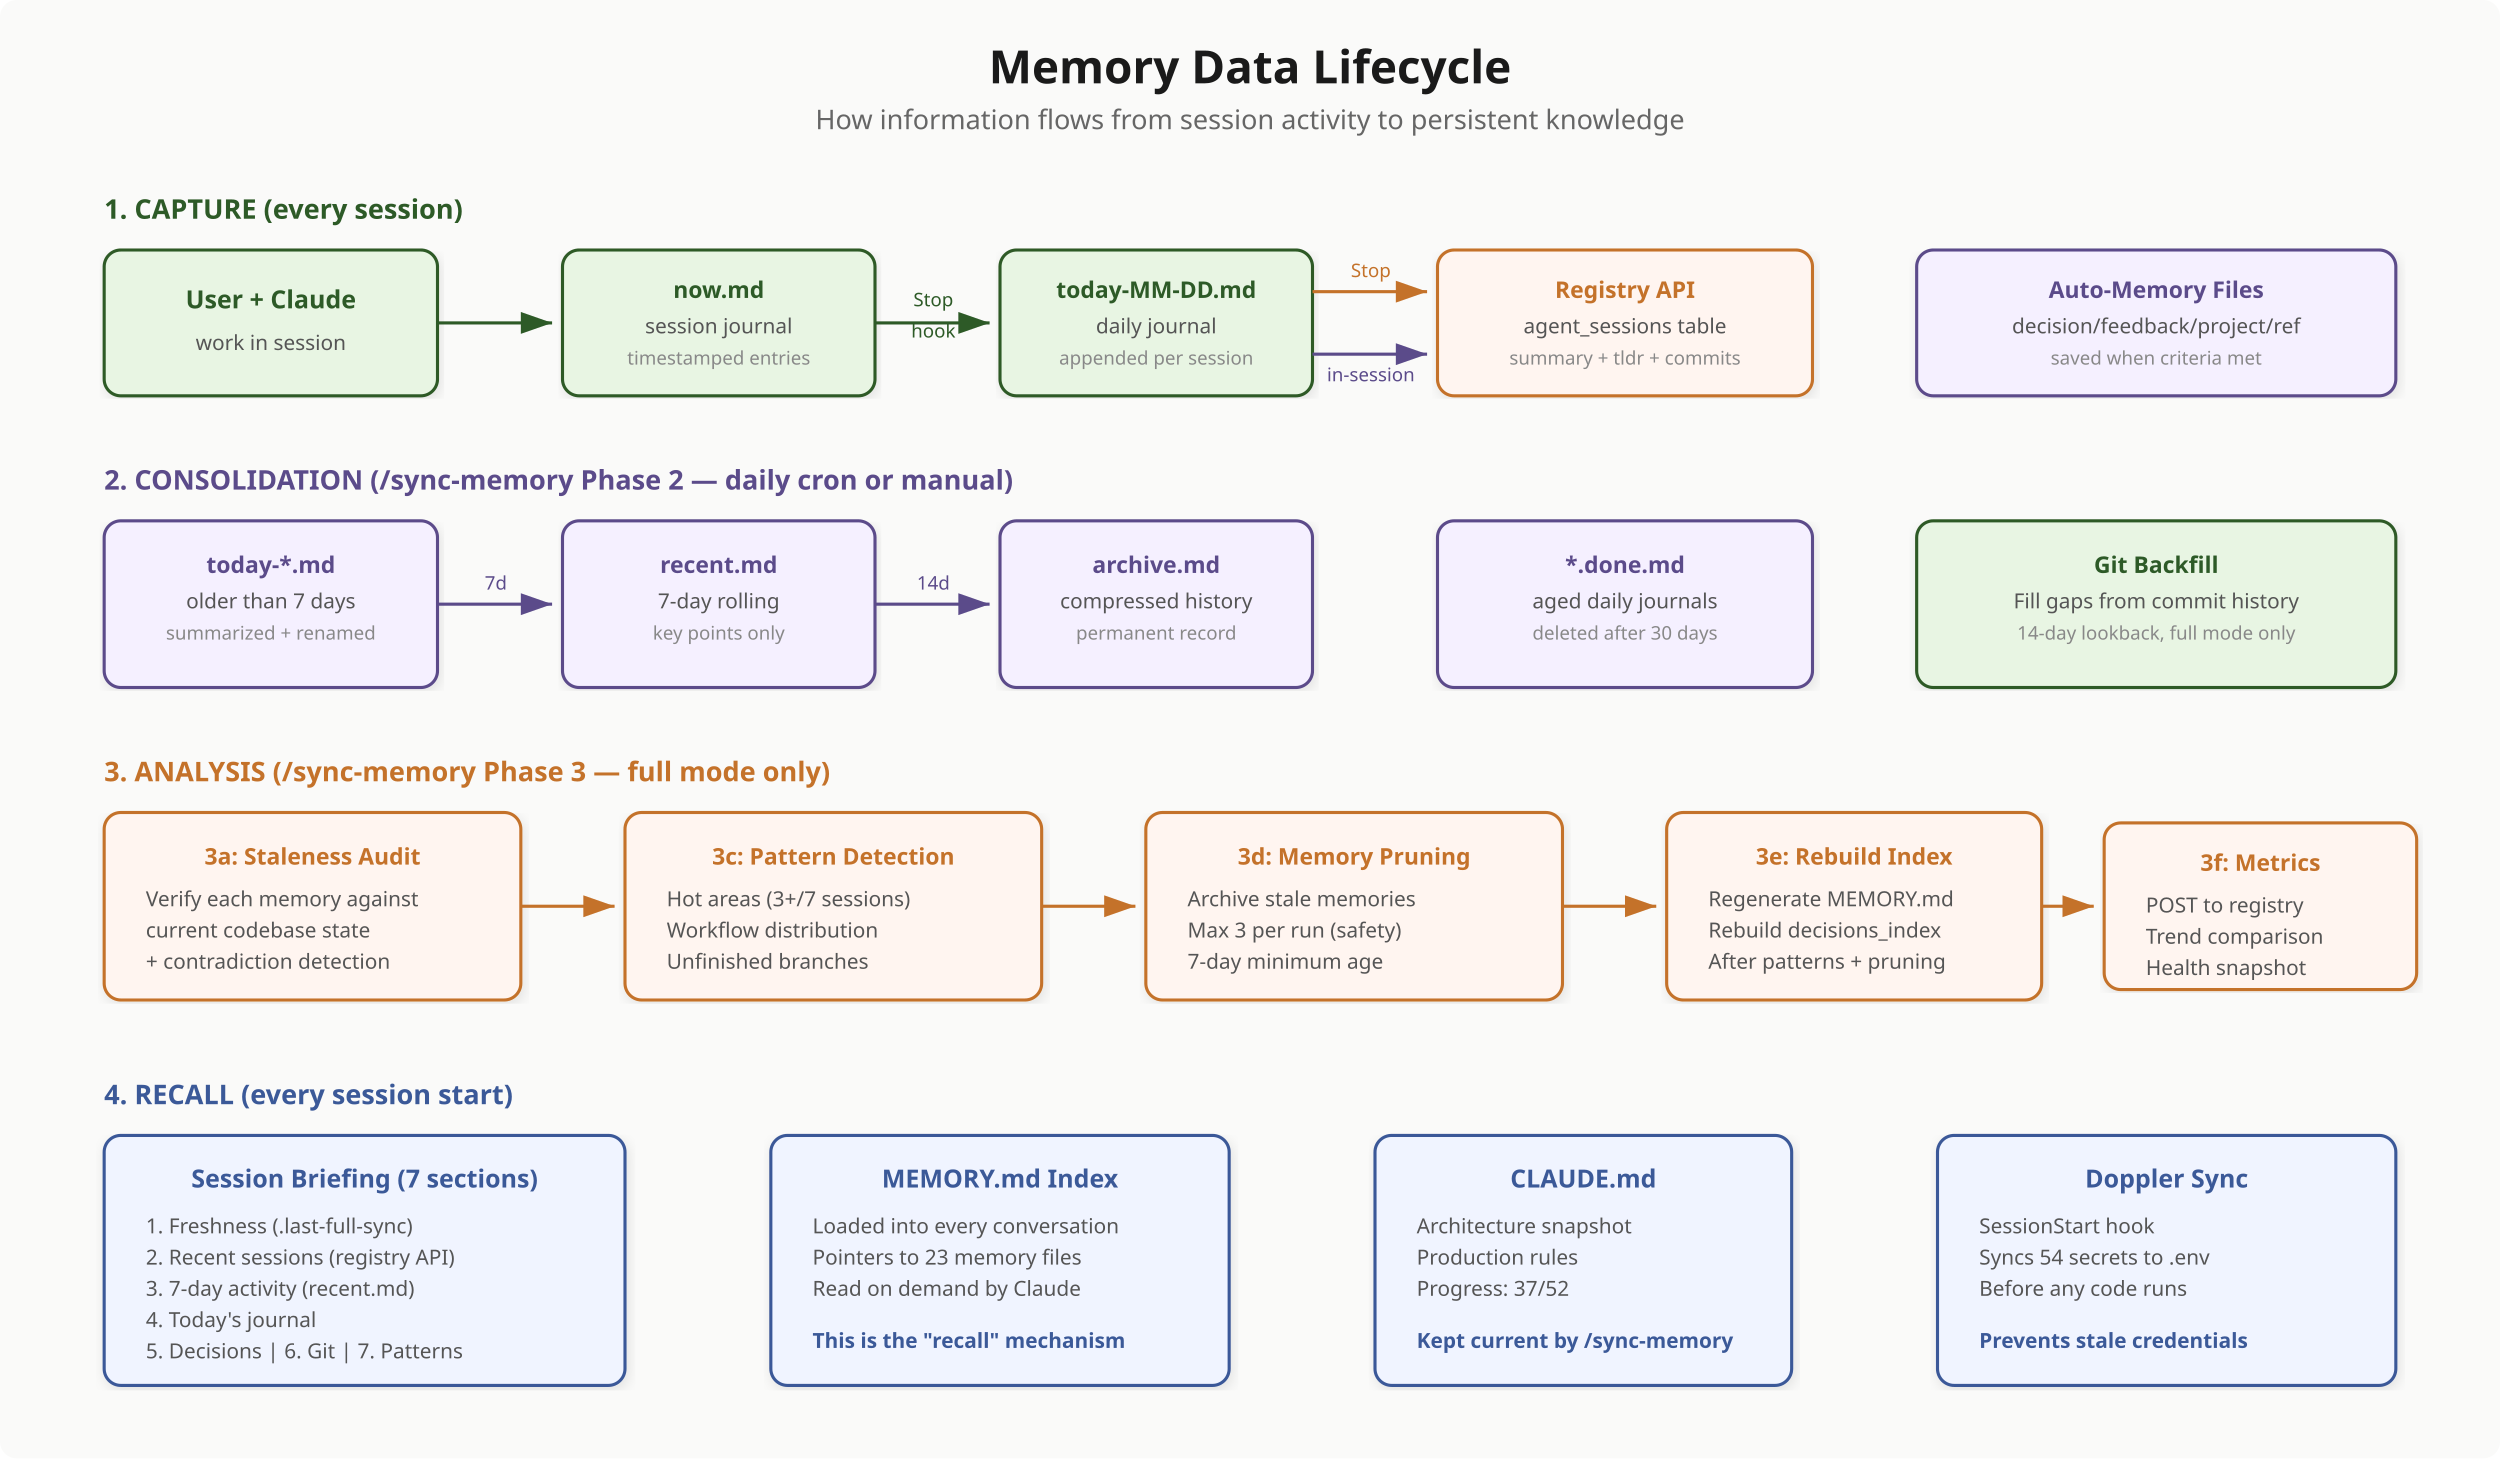
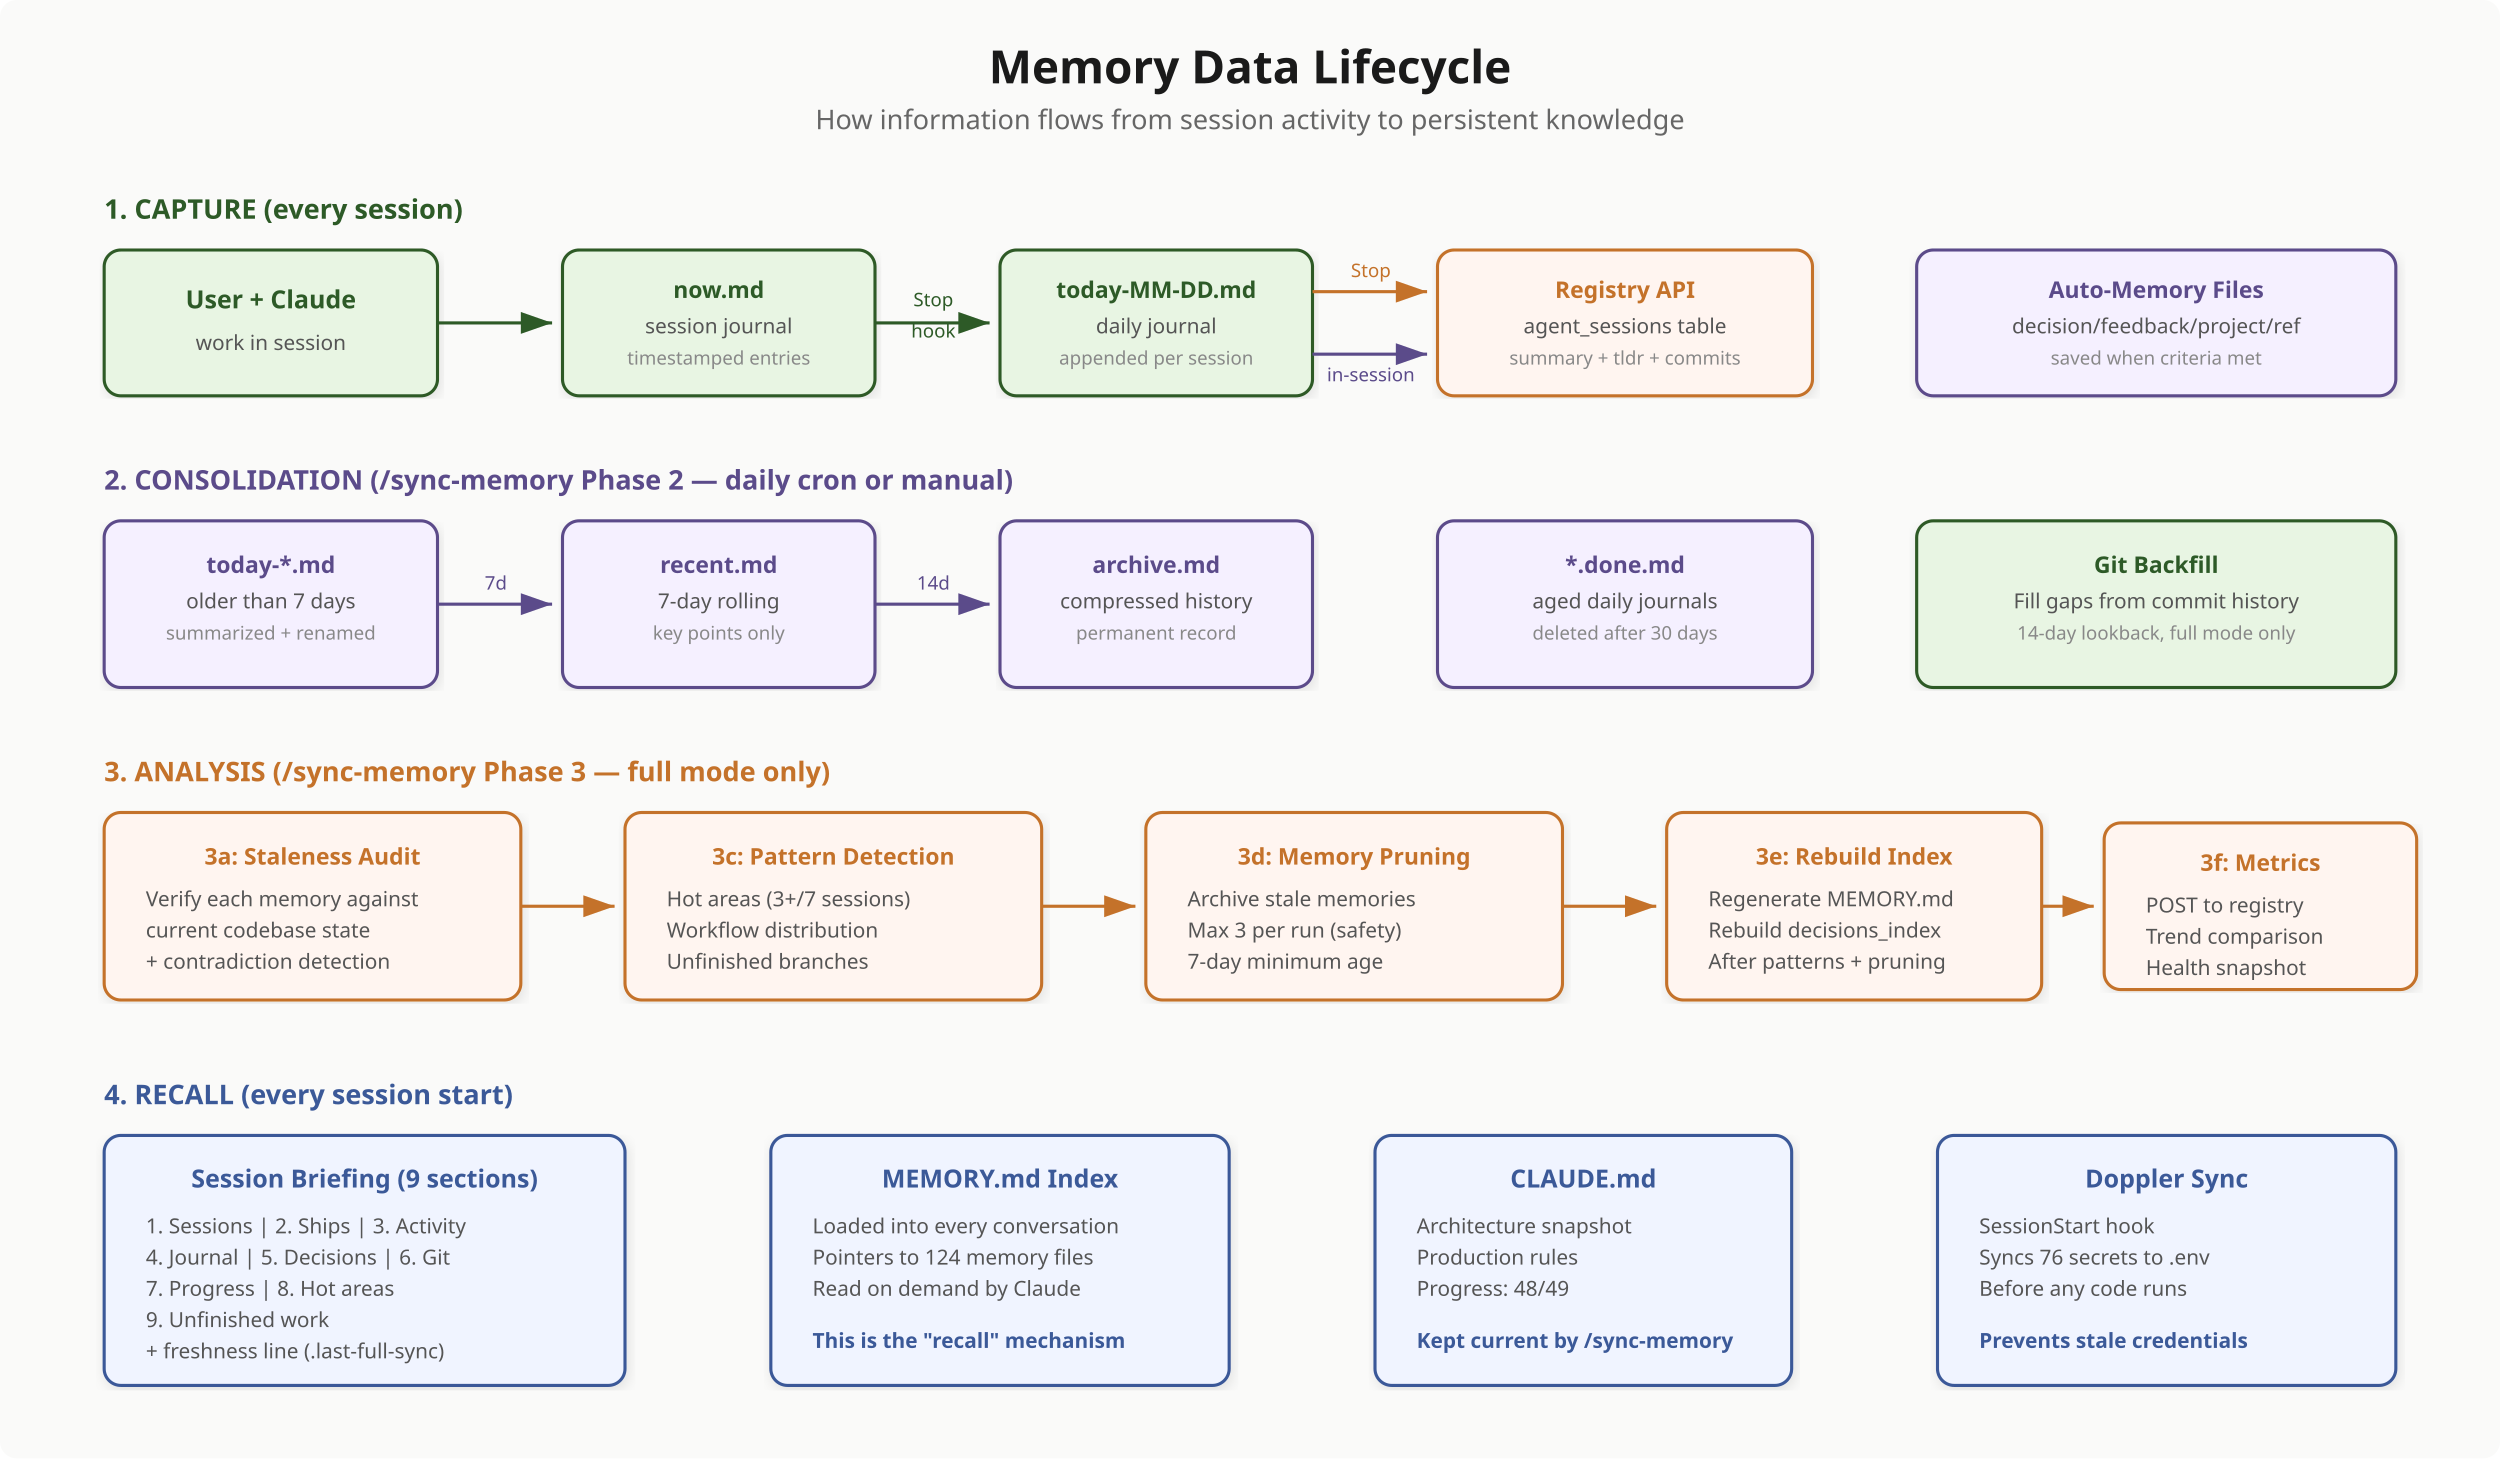
<svg xmlns="http://www.w3.org/2000/svg" viewBox="0 0 1200 700" font-family="'Plus Jakarta Sans', 'Segoe UI', system-ui, sans-serif">
  <defs>
    <marker id="arr" markerWidth="10" markerHeight="7" refX="10" refY="3.5" orient="auto">
      <polygon points="0 0, 10 3.5, 0 7" fill="#2D5A27" />
    </marker>
    <marker id="arr-purple" markerWidth="10" markerHeight="7" refX="10" refY="3.5" orient="auto">
      <polygon points="0 0, 10 3.5, 0 7" fill="#5B4B8A" />
    </marker>
    <marker id="arr-orange" markerWidth="10" markerHeight="7" refX="10" refY="3.5" orient="auto">
      <polygon points="0 0, 10 3.5, 0 7" fill="#C4722A" />
    </marker>
    <filter id="sh" x="-2%" y="-2%" width="104%" height="104%">
      <feDropShadow dx="1" dy="2" stdDeviation="3" flood-opacity="0.1" />
    </filter>
  </defs>
  <rect width="1200" height="700" fill="#FAFAF9" rx="8" />
  <text x="600" y="40" text-anchor="middle" font-size="22" font-weight="700" fill="#1a1a1a">Memory Data Lifecycle</text>
  <text x="600" y="62" text-anchor="middle" font-size="13" fill="#666">How information flows from session activity to persistent knowledge</text>
  <text x="50" y="105" font-size="13" font-weight="700" fill="#2D5A27">1. CAPTURE (every session)</text>
  <rect x="50" y="120" width="160" height="70" rx="8" fill="#E8F5E3" stroke="#2D5A27" stroke-width="1.5" filter="url(#sh)" />
  <text x="130" y="148" text-anchor="middle" font-size="12" font-weight="600" fill="#2D5A27">User + Claude</text>
  <text x="130" y="168" text-anchor="middle" font-size="10" fill="#555">work in session</text>
  <line x1="210" y1="155" x2="265" y2="155" stroke="#2D5A27" stroke-width="1.5" marker-end="url(#arr)" />
  <rect x="270" y="120" width="150" height="70" rx="8" fill="#E8F5E3" stroke="#2D5A27" stroke-width="1.5" filter="url(#sh)" />
  <text x="345" y="143" text-anchor="middle" font-size="11" font-weight="600" fill="#2D5A27">now.md</text>
  <text x="345" y="160" text-anchor="middle" font-size="10" fill="#555">session journal</text>
  <text x="345" y="175" text-anchor="middle" font-size="9" fill="#888">timestamped entries</text>
  <line x1="420" y1="155" x2="475" y2="155" stroke="#2D5A27" stroke-width="1.5" marker-end="url(#arr)" />
  <text x="448" y="147" text-anchor="middle" font-size="9" fill="#2D5A27">Stop</text>
  <text x="448" y="162" text-anchor="middle" font-size="9" fill="#2D5A27">hook</text>
  <rect x="480" y="120" width="150" height="70" rx="8" fill="#E8F5E3" stroke="#2D5A27" stroke-width="1.5" filter="url(#sh)" />
  <text x="555" y="143" text-anchor="middle" font-size="11" font-weight="600" fill="#2D5A27">today-MM-DD.md</text>
  <text x="555" y="160" text-anchor="middle" font-size="10" fill="#555">daily journal</text>
  <text x="555" y="175" text-anchor="middle" font-size="9" fill="#888">appended per session</text>
  <line x1="630" y1="140" x2="685" y2="140" stroke="#C4722A" stroke-width="1.5" marker-end="url(#arr-orange)" />
  <text x="658" y="133" text-anchor="middle" font-size="9" fill="#C4722A">Stop</text>
  <rect x="690" y="120" width="180" height="70" rx="8" fill="#FFF5F0" stroke="#C4722A" stroke-width="1.5" filter="url(#sh)" />
  <text x="780" y="143" text-anchor="middle" font-size="11" font-weight="600" fill="#C4722A">Registry API</text>
  <text x="780" y="160" text-anchor="middle" font-size="10" fill="#555">agent_sessions table</text>
  <text x="780" y="175" text-anchor="middle" font-size="9" fill="#888">summary + tldr + commits</text>
  <line x1="630" y1="170" x2="685" y2="170" stroke="#5B4B8A" stroke-width="1.5" marker-end="url(#arr-purple)" />
  <text x="658" y="183" text-anchor="middle" font-size="9" fill="#5B4B8A">in-session</text>
  <rect x="920" y="120" width="230" height="70" rx="8" fill="#F5F0FF" stroke="#5B4B8A" stroke-width="1.5" filter="url(#sh)" />
  <text x="1035" y="143" text-anchor="middle" font-size="11" font-weight="600" fill="#5B4B8A">Auto-Memory Files</text>
  <text x="1035" y="160" text-anchor="middle" font-size="10" fill="#555">decision/feedback/project/ref</text>
  <text x="1035" y="175" text-anchor="middle" font-size="9" fill="#888">saved when criteria met</text>
  <text x="50" y="235" font-size="13" font-weight="700" fill="#5B4B8A">2. CONSOLIDATION (/sync-memory Phase 2 — daily cron or manual)</text>
  <rect x="50" y="250" width="160" height="80" rx="8" fill="#F5F0FF" stroke="#5B4B8A" stroke-width="1.5" filter="url(#sh)" />
  <text x="130" y="275" text-anchor="middle" font-size="11" font-weight="600" fill="#5B4B8A">today-*.md</text>
  <text x="130" y="292" text-anchor="middle" font-size="10" fill="#555">older than 7 days</text>
  <text x="130" y="307" text-anchor="middle" font-size="9" fill="#888">summarized + renamed</text>
  <line x1="210" y1="290" x2="265" y2="290" stroke="#5B4B8A" stroke-width="1.5" marker-end="url(#arr-purple)" />
  <text x="238" y="283" text-anchor="middle" font-size="9" fill="#5B4B8A">7d</text>
  <rect x="270" y="250" width="150" height="80" rx="8" fill="#F5F0FF" stroke="#5B4B8A" stroke-width="1.5" filter="url(#sh)" />
  <text x="345" y="275" text-anchor="middle" font-size="11" font-weight="600" fill="#5B4B8A">recent.md</text>
  <text x="345" y="292" text-anchor="middle" font-size="10" fill="#555">7-day rolling</text>
  <text x="345" y="307" text-anchor="middle" font-size="9" fill="#888">key points only</text>
  <line x1="420" y1="290" x2="475" y2="290" stroke="#5B4B8A" stroke-width="1.5" marker-end="url(#arr-purple)" />
  <text x="448" y="283" text-anchor="middle" font-size="9" fill="#5B4B8A">14d</text>
  <rect x="480" y="250" width="150" height="80" rx="8" fill="#F5F0FF" stroke="#5B4B8A" stroke-width="1.5" filter="url(#sh)" />
  <text x="555" y="275" text-anchor="middle" font-size="11" font-weight="600" fill="#5B4B8A">archive.md</text>
  <text x="555" y="292" text-anchor="middle" font-size="10" fill="#555">compressed history</text>
  <text x="555" y="307" text-anchor="middle" font-size="9" fill="#888">permanent record</text>
  <rect x="690" y="250" width="180" height="80" rx="8" fill="#F5F0FF" stroke="#5B4B8A" stroke-width="1.5" filter="url(#sh)" />
  <text x="780" y="275" text-anchor="middle" font-size="11" font-weight="600" fill="#5B4B8A">*.done.md</text>
  <text x="780" y="292" text-anchor="middle" font-size="10" fill="#555">aged daily journals</text>
  <text x="780" y="307" text-anchor="middle" font-size="9" fill="#888">deleted after 30 days</text>
  <rect x="920" y="250" width="230" height="80" rx="8" fill="#E8F5E3" stroke="#2D5A27" stroke-width="1.5" filter="url(#sh)" />
  <text x="1035" y="275" text-anchor="middle" font-size="11" font-weight="600" fill="#2D5A27">Git Backfill</text>
  <text x="1035" y="292" text-anchor="middle" font-size="10" fill="#555">Fill gaps from commit history</text>
  <text x="1035" y="307" text-anchor="middle" font-size="9" fill="#888">14-day lookback, full mode only</text>
  <text x="50" y="375" font-size="13" font-weight="700" fill="#C4722A">3. ANALYSIS (/sync-memory Phase 3 — full mode only)</text>
  <rect x="50" y="390" width="200" height="90" rx="8" fill="#FFF5F0" stroke="#C4722A" stroke-width="1.5" filter="url(#sh)" />
  <text x="150" y="415" text-anchor="middle" font-size="11" font-weight="600" fill="#C4722A">3a: Staleness Audit</text>
  <text x="70" y="435" font-size="10" fill="#555">Verify each memory against</text>
  <text x="70" y="450" font-size="10" fill="#555">current codebase state</text>
  <text x="70" y="465" font-size="10" fill="#555">+ contradiction detection</text>
  <line x1="250" y1="435" x2="295" y2="435" stroke="#C4722A" stroke-width="1.5" marker-end="url(#arr-orange)" />
  <rect x="300" y="390" width="200" height="90" rx="8" fill="#FFF5F0" stroke="#C4722A" stroke-width="1.5" filter="url(#sh)" />
  <text x="400" y="415" text-anchor="middle" font-size="11" font-weight="600" fill="#C4722A">3c: Pattern Detection</text>
  <text x="320" y="435" font-size="10" fill="#555">Hot areas (3+/7 sessions)</text>
  <text x="320" y="450" font-size="10" fill="#555">Workflow distribution</text>
  <text x="320" y="465" font-size="10" fill="#555">Unfinished branches</text>
  <line x1="500" y1="435" x2="545" y2="435" stroke="#C4722A" stroke-width="1.5" marker-end="url(#arr-orange)" />
  <rect x="550" y="390" width="200" height="90" rx="8" fill="#FFF5F0" stroke="#C4722A" stroke-width="1.5" filter="url(#sh)" />
  <text x="650" y="415" text-anchor="middle" font-size="11" font-weight="600" fill="#C4722A">3d: Memory Pruning</text>
  <text x="570" y="435" font-size="10" fill="#555">Archive stale memories</text>
  <text x="570" y="450" font-size="10" fill="#555">Max 3 per run (safety)</text>
  <text x="570" y="465" font-size="10" fill="#555">7-day minimum age</text>
  <line x1="750" y1="435" x2="795" y2="435" stroke="#C4722A" stroke-width="1.5" marker-end="url(#arr-orange)" />
  <rect x="800" y="390" width="180" height="90" rx="8" fill="#FFF5F0" stroke="#C4722A" stroke-width="1.5" filter="url(#sh)" />
  <text x="890" y="415" text-anchor="middle" font-size="11" font-weight="600" fill="#C4722A">3e: Rebuild Index</text>
  <text x="820" y="435" font-size="10" fill="#555">Regenerate MEMORY.md</text>
  <text x="820" y="450" font-size="10" fill="#555">Rebuild decisions_index</text>
  <text x="820" y="465" font-size="10" fill="#555">After patterns + pruning</text>
  <line x1="980" y1="435" x2="1005" y2="435" stroke="#C4722A" stroke-width="1.5" marker-end="url(#arr-orange)" />
  <rect x="1010" y="395" width="150" height="80" rx="8" fill="#FFF5F0" stroke="#C4722A" stroke-width="1.5" filter="url(#sh)" />
  <text x="1085" y="418" text-anchor="middle" font-size="11" font-weight="600" fill="#C4722A">3f: Metrics</text>
  <text x="1030" y="438" font-size="10" fill="#555">POST to registry</text>
  <text x="1030" y="453" font-size="10" fill="#555">Trend comparison</text>
  <text x="1030" y="468" font-size="10" fill="#555">Health snapshot</text>
  <text x="50" y="530" font-size="13" font-weight="700" fill="#3B5998">4. RECALL (every session start)</text>
  <rect x="50" y="545" width="250" height="120" rx="8" fill="#F0F4FF" stroke="#3B5998" stroke-width="1.5" filter="url(#sh)" />
-   <text x="175" y="570" text-anchor="middle" font-size="12" font-weight="600" fill="#3B5998">Session Briefing (7 sections)</text>
-   <text x="70" y="592" font-size="10" fill="#555">1. Freshness (.last-full-sync)</text>
-   <text x="70" y="607" font-size="10" fill="#555">2. Recent sessions (registry API)</text>
-   <text x="70" y="622" font-size="10" fill="#555">3. 7-day activity (recent.md)</text>
-   <text x="70" y="637" font-size="10" fill="#555">4. Today's journal</text>
-   <text x="70" y="652" font-size="10" fill="#555">5. Decisions | 6. Git | 7. Patterns</text>
+   <text x="175" y="570" text-anchor="middle" font-size="12" font-weight="600" fill="#3B5998">Session Briefing (9 sections)</text>
+   <text x="70" y="592" font-size="10" fill="#555">1. Sessions | 2. Ships | 3. Activity</text>
+   <text x="70" y="607" font-size="10" fill="#555">4. Journal | 5. Decisions | 6. Git</text>
+   <text x="70" y="622" font-size="10" fill="#555">7. Progress | 8. Hot areas</text>
+   <text x="70" y="637" font-size="10" fill="#555">9. Unfinished work</text>
+   <text x="70" y="652" font-size="10" fill="#555">+ freshness line (.last-full-sync)</text>
  <rect x="370" y="545" width="220" height="120" rx="8" fill="#F0F4FF" stroke="#3B5998" stroke-width="1.5" filter="url(#sh)" />
  <text x="480" y="570" text-anchor="middle" font-size="12" font-weight="600" fill="#3B5998">MEMORY.md Index</text>
  <text x="390" y="592" font-size="10" fill="#555">Loaded into every conversation</text>
-   <text x="390" y="607" font-size="10" fill="#555">Pointers to 23 memory files</text>
+   <text x="390" y="607" font-size="10" fill="#555">Pointers to 124 memory files</text>
  <text x="390" y="622" font-size="10" fill="#555">Read on demand by Claude</text>
  <text x="390" y="647" font-size="10" fill="#3B5998" font-weight="600">This is the "recall" mechanism</text>
  <rect x="660" y="545" width="200" height="120" rx="8" fill="#F0F4FF" stroke="#3B5998" stroke-width="1.5" filter="url(#sh)" />
  <text x="760" y="570" text-anchor="middle" font-size="12" font-weight="600" fill="#3B5998">CLAUDE.md</text>
  <text x="680" y="592" font-size="10" fill="#555">Architecture snapshot</text>
  <text x="680" y="607" font-size="10" fill="#555">Production rules</text>
-   <text x="680" y="622" font-size="10" fill="#555">Progress: 37/52</text>
+   <text x="680" y="622" font-size="10" fill="#555">Progress: 48/49</text>
  <text x="680" y="647" font-size="10" fill="#3B5998" font-weight="600">Kept current by /sync-memory</text>
  <rect x="930" y="545" width="220" height="120" rx="8" fill="#F0F4FF" stroke="#3B5998" stroke-width="1.5" filter="url(#sh)" />
  <text x="1040" y="570" text-anchor="middle" font-size="12" font-weight="600" fill="#3B5998">Doppler Sync</text>
  <text x="950" y="592" font-size="10" fill="#555">SessionStart hook</text>
-   <text x="950" y="607" font-size="10" fill="#555">Syncs 54 secrets to .env</text>
+   <text x="950" y="607" font-size="10" fill="#555">Syncs 76 secrets to .env</text>
  <text x="950" y="622" font-size="10" fill="#555">Before any code runs</text>
  <text x="950" y="647" font-size="10" fill="#3B5998" font-weight="600">Prevents stale credentials</text>
</svg>
